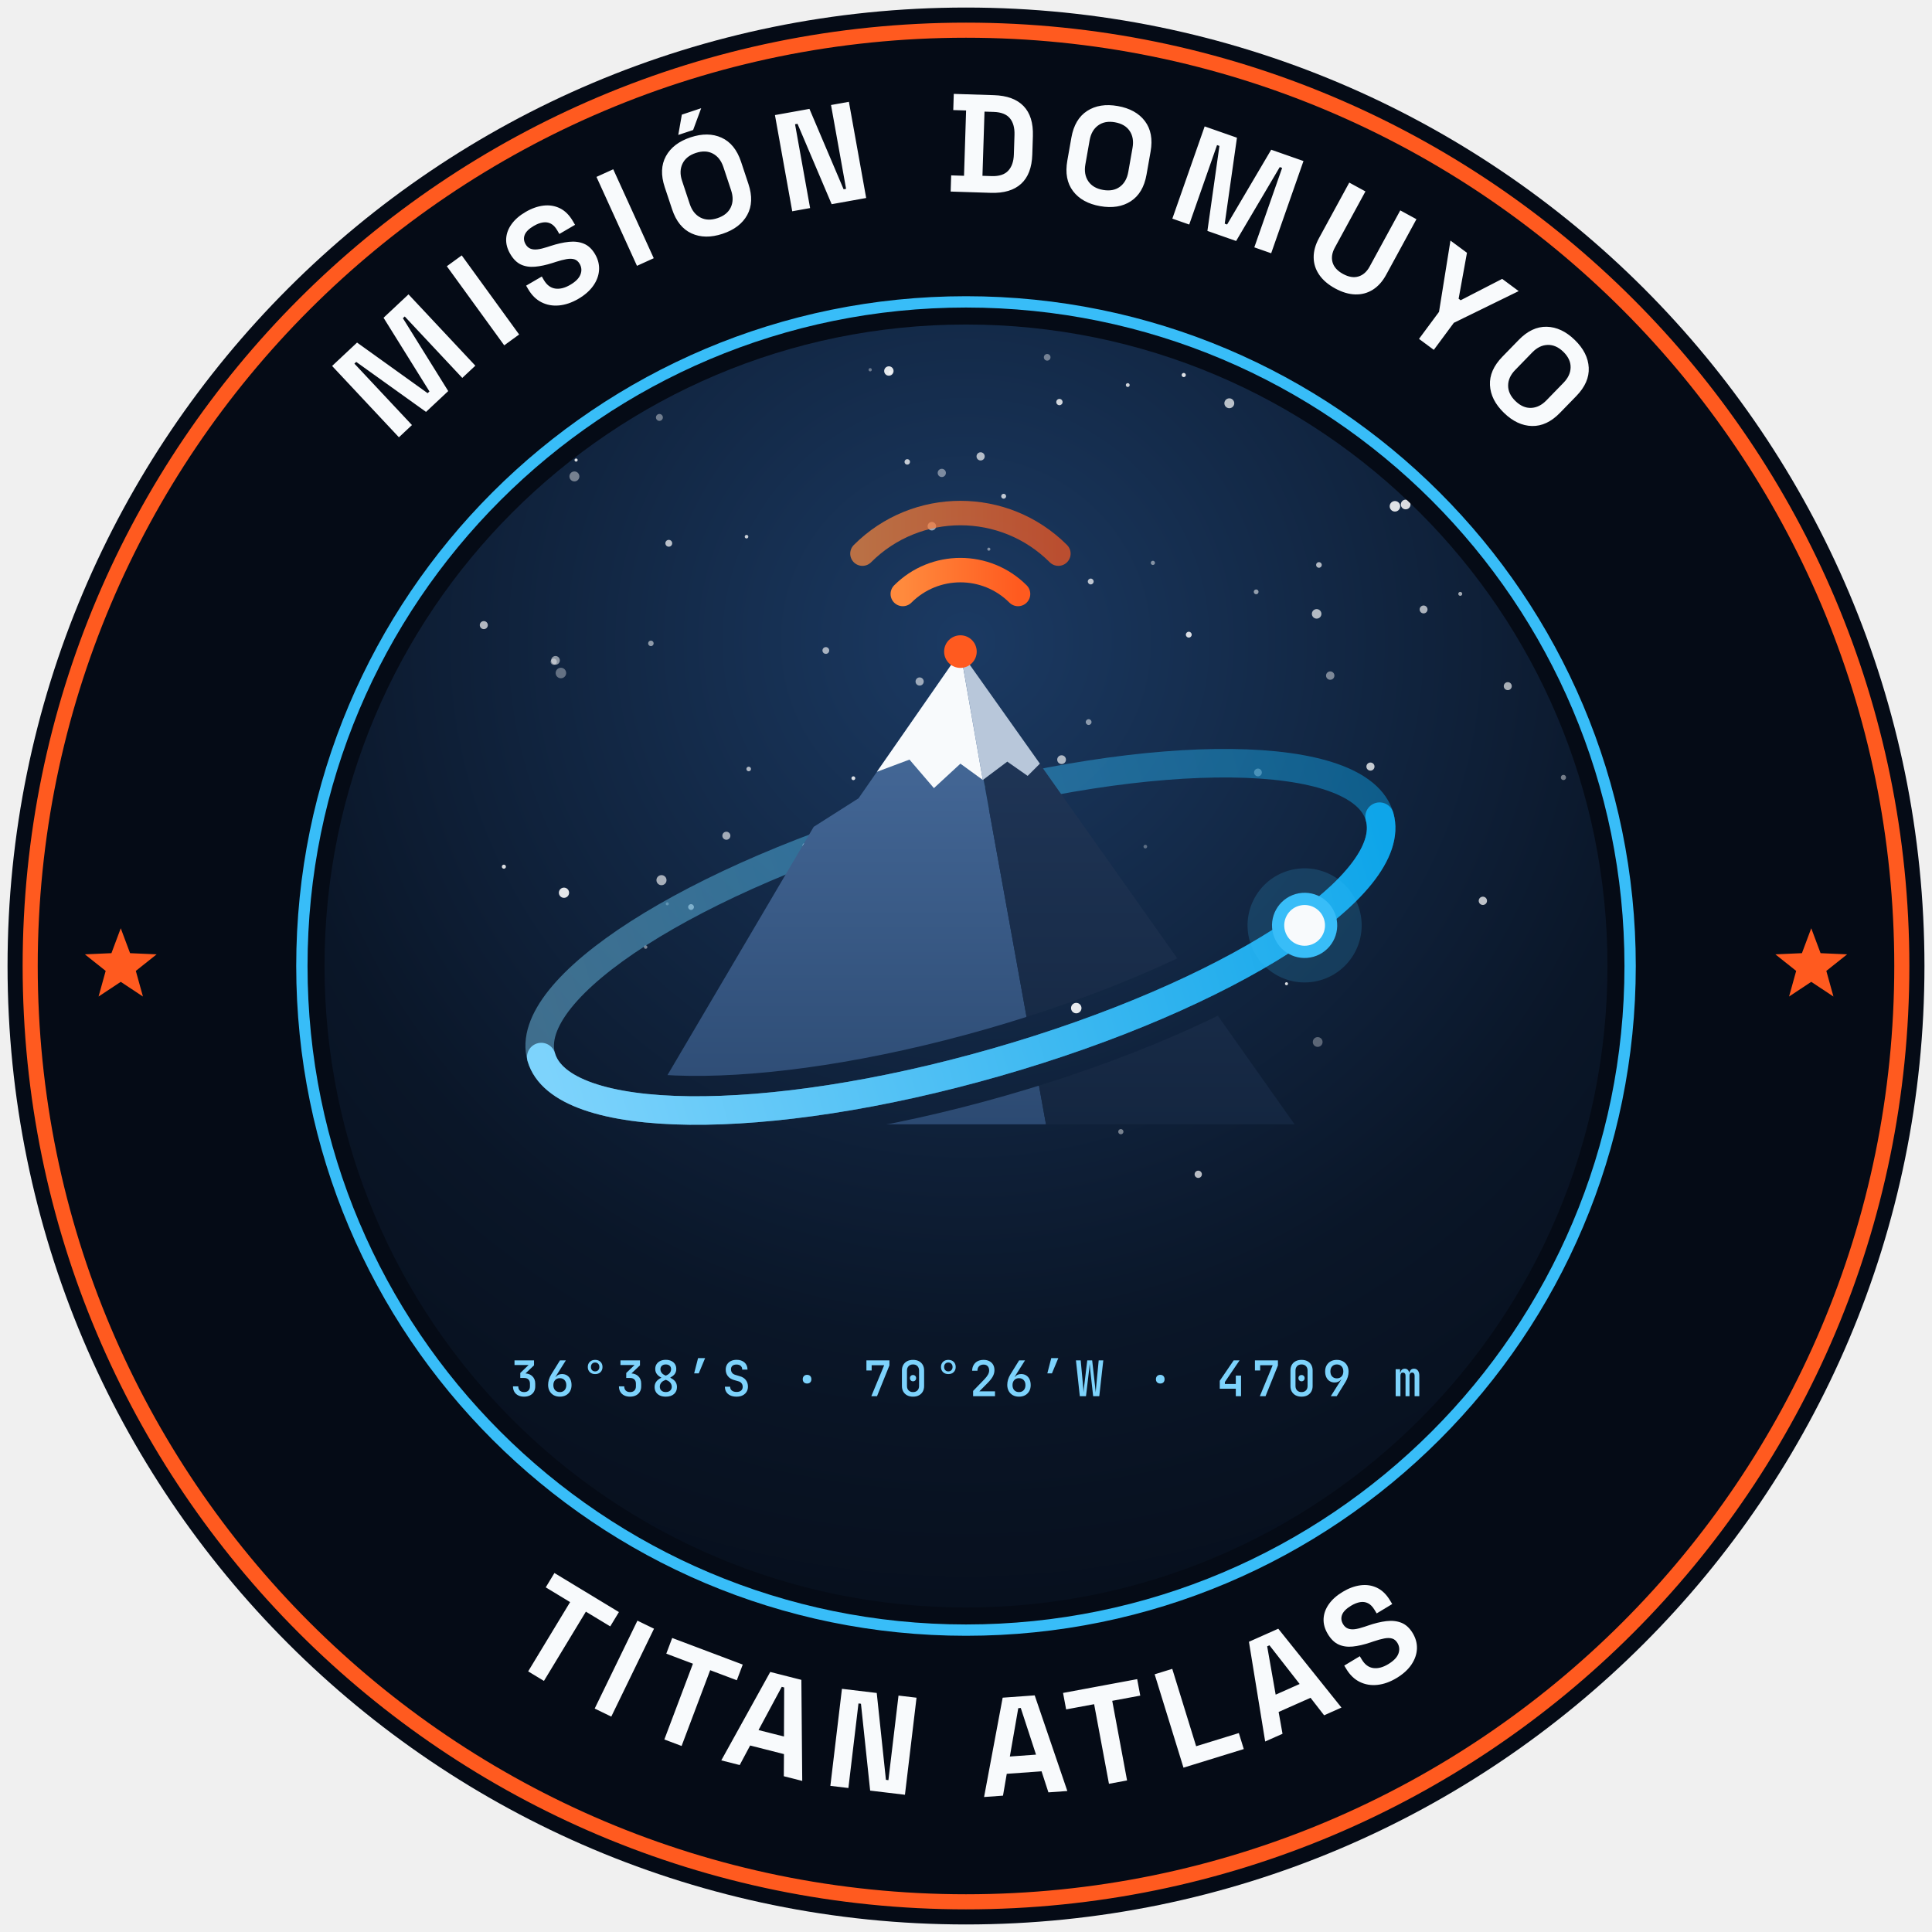
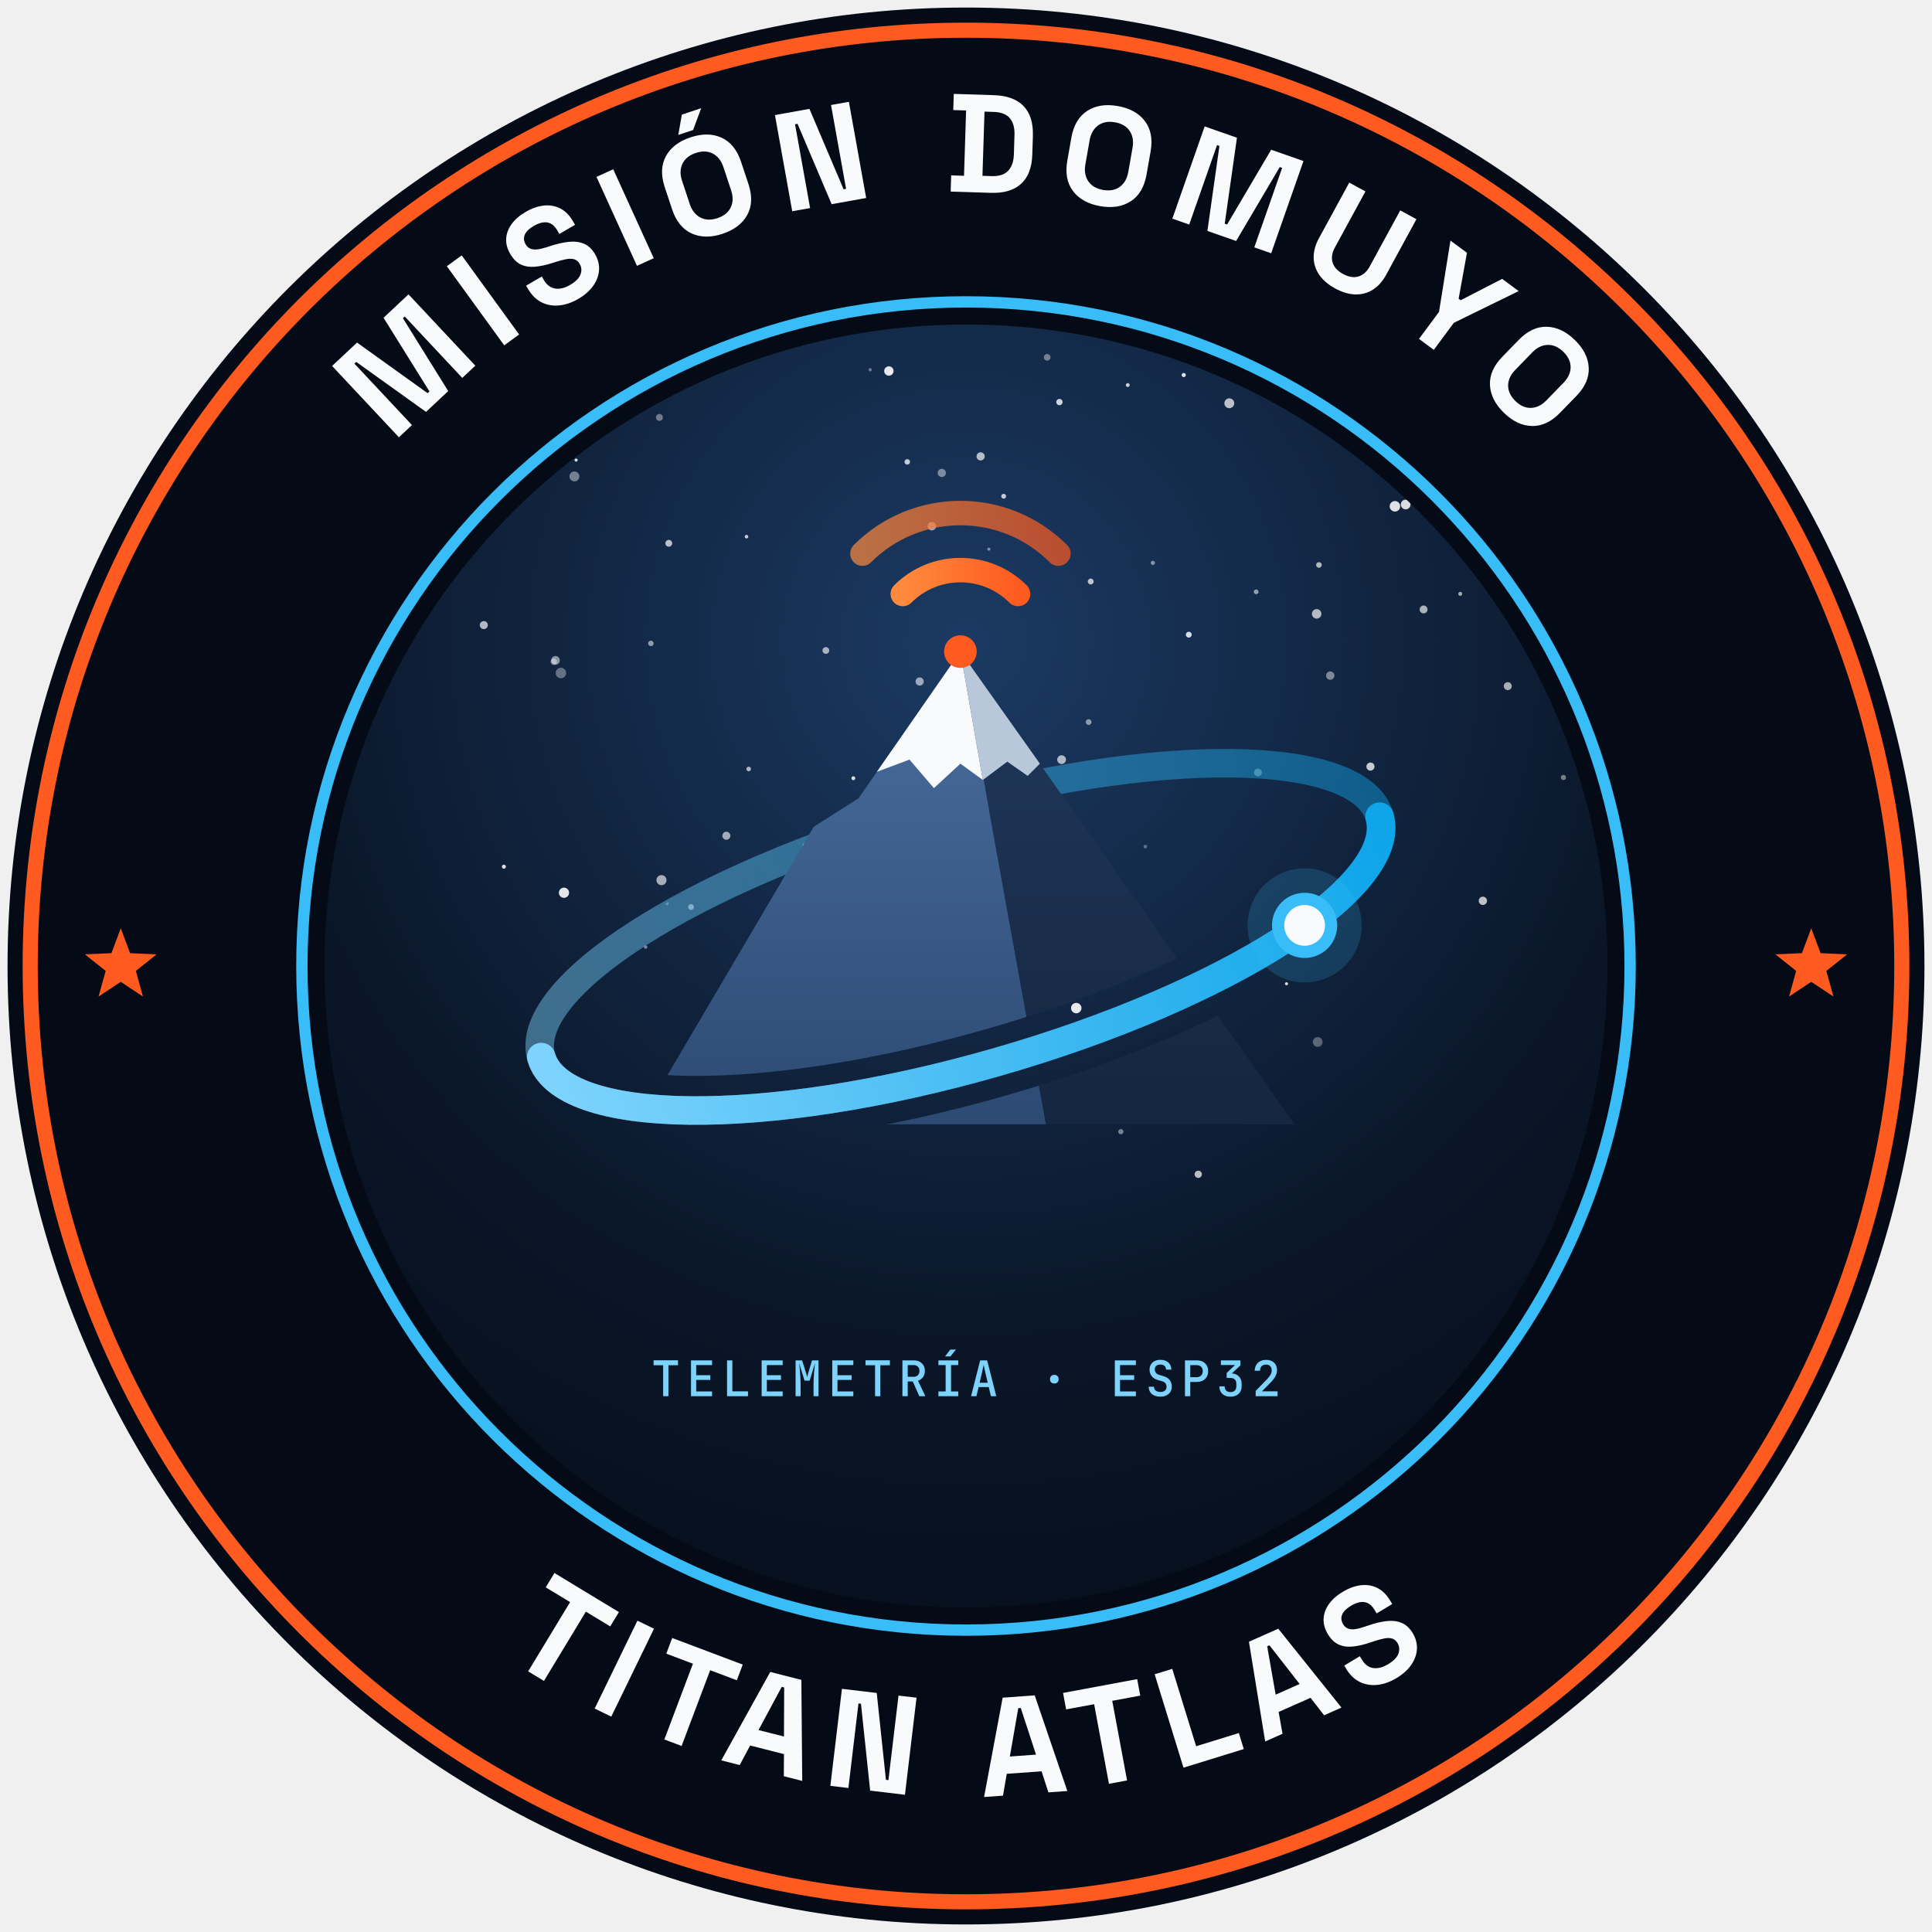
<svg xmlns="http://www.w3.org/2000/svg" viewBox="0 0 1024 1024" width="1024" height="1024" role="img" aria-label="Parche de misión — Misión Domuyo · Titan ATLAS">
  <defs>
    <radialGradient id="sky" cx=".5" cy=".25" r=".9">
      <stop offset="0" stop-color="#1B3A63" />
      <stop offset=".6" stop-color="#0A1628" />
      <stop offset="1" stop-color="#050B16" />
    </radialGradient>
    <clipPath id="in">
      <circle cx="512" cy="512" r="340" />
    </clipPath>
  </defs>
  <circle cx="512" cy="512" r="508" fill="#050B16" />
  <circle cx="512" cy="512" r="496" fill="none" stroke="#FF5A1F" stroke-width="8" />
  <circle cx="512" cy="512" r="352" fill="none" stroke="#38BDF8" stroke-width="6" />
  <circle cx="512" cy="512" r="340" fill="url(#sky)" />
  <g clip-path="url(#in)">
    <circle cx="828.66" cy="412.08" r="1.38" fill="#fff" opacity="0.43" />
    <circle cx="480.87" cy="244.81" r="1.46" fill="#fff" opacity="0.75" />
    <circle cx="519.75" cy="241.89" r="2.17" fill="#fff" opacity="0.68" />
    <circle cx="578.11" cy="308.21" r="1.55" fill="#fff" opacity="0.72" />
    <circle cx="487.43" cy="361.21" r="2.17" fill="#fff" opacity="0.58" />
    <circle cx="773.97" cy="314.76" r="1.05" fill="#fff" opacity="0.61" />
    <circle cx="754.53" cy="323.02" r="2.09" fill="#fff" opacity="0.65" />
    <circle cx="779.64" cy="296.37" r="1.54" fill="#fff" opacity="0.5" />
    <circle cx="611.05" cy="298.33" r="1.11" fill="#fff" opacity="0.48" />
    <circle cx="350.6" cy="466.5" r="2.67" fill="#fff" opacity="0.63" />
    <circle cx="471.85" cy="197.4" r="0.92" fill="#fff" opacity="0.46" />
    <circle cx="293.48" cy="350.74" r="1.64" fill="#fff" opacity="0.42" />
    <circle cx="577" cy="382.71" r="1.53" fill="#fff" opacity="0.51" />
    <circle cx="349.5" cy="221.25" r="1.83" fill="#fff" opacity="0.4" />
    <circle cx="366.27" cy="480.75" r="1.53" fill="#fff" opacity="0.55" />
    <circle cx="392.69" cy="558.27" r="2.03" fill="#fff" opacity="0.44" />
    <circle cx="697.85" cy="325.36" r="2.53" fill="#fff" opacity="0.68" />
    <circle cx="354.47" cy="287.95" r="1.81" fill="#fff" opacity="0.71" />
    <circle cx="705.05" cy="358.08" r="2.22" fill="#fff" opacity="0.45" />
    <circle cx="344.99" cy="341" r="1.46" fill="#fff" opacity="0.53" />
    <circle cx="597.73" cy="204.09" r="1.02" fill="#fff" opacity="0.79" />
    <circle cx="697.87" cy="481.13" r="1.11" fill="#fff" opacity="0.35" />
    <circle cx="666.74" cy="409.42" r="2.06" fill="#fff" opacity="0.39" />
    <circle cx="267.07" cy="459.36" r="1.08" fill="#fff" opacity="0.85" />
    <circle cx="745.04" cy="267.39" r="2.57" fill="#fff" opacity="0.84" />
    <circle cx="524.1" cy="291.07" r="0.82" fill="#fff" opacity="0.45" />
    <circle cx="523.66" cy="416.23" r="2.03" fill="#fff" opacity="0.44" />
    <circle cx="499.17" cy="250.66" r="2.18" fill="#fff" opacity="0.44" />
    <circle cx="630.08" cy="336.39" r="1.55" fill="#fff" opacity="0.84" />
    <circle cx="681.87" cy="521.4" r="0.81" fill="#fff" opacity="0.85" />
    <circle cx="305.34" cy="243.84" r="0.84" fill="#fff" opacity="0.84" />
    <circle cx="635.1" cy="622.4" r="1.93" fill="#fff" opacity="0.71" />
    <circle cx="496.1" cy="520.46" r="1.22" fill="#fff" opacity="0.64" />
    <circle cx="785.95" cy="477.45" r="2.2" fill="#fff" opacity="0.73" />
    <circle cx="452.3" cy="412.48" r="1.02" fill="#fff" opacity="0.85" />
    <circle cx="698.4" cy="552.28" r="2.59" fill="#fff" opacity="0.32" />
    <circle cx="739.35" cy="268.35" r="2.79" fill="#fff" opacity="0.87" />
    <circle cx="531.96" cy="263.02" r="1.3" fill="#fff" opacity="0.74" />
    <circle cx="665.79" cy="313.69" r="1.27" fill="#fff" opacity="0.54" />
    <circle cx="699.06" cy="299.43" r="1.5" fill="#fff" opacity="0.67" />
    <circle cx="493.9" cy="278.9" r="2.25" fill="#fff" opacity="0.55" />
    <circle cx="570.44" cy="534.31" r="2.77" fill="#fff" opacity="0.9" />
    <circle cx="304.45" cy="252.52" r="2.64" fill="#fff" opacity="0.42" />
    <circle cx="437.71" cy="344.77" r="1.79" fill="#fff" opacity="0.63" />
    <circle cx="555.03" cy="189.38" r="1.76" fill="#fff" opacity="0.41" />
    <circle cx="384.99" cy="442.96" r="2.13" fill="#fff" opacity="0.61" />
    <circle cx="294.42" cy="350.01" r="2.31" fill="#fff" opacity="0.52" />
    <circle cx="512.29" cy="374.74" r="1.4" fill="#fff" opacity="0.63" />
    <circle cx="594.07" cy="599.82" r="1.38" fill="#fff" opacity="0.44" />
    <circle cx="395.67" cy="284.45" r="0.95" fill="#fff" opacity="0.76" />
    <circle cx="651.56" cy="213.74" r="2.62" fill="#fff" opacity="0.71" />
    <circle cx="562.66" cy="402.63" r="2.32" fill="#fff" opacity="0.66" />
    <circle cx="461.21" cy="195.98" r="0.87" fill="#fff" opacity="0.38" />
    <circle cx="607.05" cy="448.72" r="0.97" fill="#fff" opacity="0.31" />
    <circle cx="258.47" cy="274.27" r="1.18" fill="#fff" opacity="0.38" />
    <circle cx="592.18" cy="593.28" r="1.29" fill="#fff" opacity="0.57" />
    <circle cx="726.37" cy="406.3" r="2.15" fill="#fff" opacity="0.76" />
    <circle cx="342.2" cy="501.97" r="0.92" fill="#fff" opacity="0.44" />
    <circle cx="627.41" cy="198.77" r="1.1" fill="#fff" opacity="0.86" />
    <circle cx="396.83" cy="407.58" r="1.22" fill="#fff" opacity="0.66" />
    <circle cx="556.15" cy="468.67" r="1.35" fill="#fff" opacity="0.69" />
    <circle cx="297.29" cy="356.71" r="2.79" fill="#fff" opacity="0.35" />
    <circle cx="353.66" cy="479.04" r="0.81" fill="#fff" opacity="0.3" />
    <circle cx="426.65" cy="448.12" r="1.27" fill="#fff" opacity="0.85" />
    <circle cx="561.52" cy="213.1" r="1.67" fill="#fff" opacity="0.81" />
    <circle cx="799.15" cy="363.67" r="2.12" fill="#fff" opacity="0.64" />
    <circle cx="390.37" cy="532.29" r="1.79" fill="#fff" opacity="0.6" />
    <circle cx="256.43" cy="331.32" r="2.13" fill="#fff" opacity="0.68" />
    <circle cx="471.12" cy="196.64" r="2.49" fill="#fff" opacity="0.89" />
    <circle cx="298.92" cy="473.17" r="2.71" fill="#fff" opacity="0.89" />
    <g transform="translate(252 192) scale(1.08) translate(-18 -8)">
      <defs>
        <linearGradient id="pL" x1="0" y1="0" x2="0" y2="1">
          <stop offset="0" stop-color="#4A6FA0" />
          <stop offset="1" stop-color="#2C4A72" />
        </linearGradient>
        <linearGradient id="pR" x1="0" y1="0" x2="0" y2="1">
          <stop offset="0" stop-color="#22395C" />
          <stop offset="1" stop-color="#142640" />
        </linearGradient>
        <linearGradient id="pO" x1="0" y1="0" x2="1" y2="0">
          <stop offset="0" stop-color="#7DD3FC" />
          <stop offset="1" stop-color="#0EA5E9" />
        </linearGradient>
        <linearGradient id="pS" x1="0" y1="0" x2="1" y2="0">
          <stop offset="0" stop-color="#FF8A3D" />
          <stop offset="1" stop-color="#FF5A1F" />
        </linearGradient>
        <mask id="pK" maskUnits="userSpaceOnUse" x="0" y="0" width="512" height="512">
          <rect width="512" height="512" fill="#fff" />
          <g transform="rotate(-16 256 290)">
            <path d="M42 290 A214 64 0 0 0 470 290" fill="none" stroke="#000" stroke-width="34" />
          </g>
        </mask>
      </defs>
      <g transform="rotate(-16 256 290)">
        <ellipse cx="256" cy="290" rx="214" ry="64" fill="none" stroke="url(#pO)" stroke-width="14" opacity=".45" />
      </g>
      <g mask="url(#pK)">
        <path d="M256 150 L206 222 L184 236 L98 382 L298 382 Z" fill="url(#pL)" />
        <path d="M256 150 L298 382 L420 382 Z" fill="url(#pR)" />
        <path d="M256 150 L215 209 L231 203 L243 217 L256 205 L267 213 Z" fill="#F8FAFC" />
        <path d="M256 150 L267 213 L279 204 L289 211 L295 205 Z" fill="#B8C7DA" />
      </g>
      <g transform="rotate(-16 256 290)">
        <path d="M42 290 A214 64 0 0 0 470 290" fill="none" stroke="url(#pO)" stroke-width="14" stroke-linecap="round" />
        <circle cx="419.93" cy="331.14" r="28" fill="#38BDF8" opacity=".18" />
        <circle cx="419.93" cy="331.14" r="13" fill="#F8FAFC" stroke="#38BDF8" stroke-width="6" />
      </g>
      <g fill="none" stroke="url(#pS)" stroke-width="12" stroke-linecap="round">
        <path d="M227.72 121.72 A40 40 0 0 1 284.28 121.72" />
        <path d="M207.92 101.92 A68 68 0 0 1 304.08 101.92" opacity=".7" />
      </g>
      <circle cx="256" cy="150" r="8" fill="#FF5A1F" />
    </g>
-     <path d="M277.77 740.26L277.77 740.26Q275.97 740.26 274.65 739.58Q273.32 738.91 272.6 737.67Q271.89 736.44 271.89 734.8L271.89 734.8L274.7 734.8Q274.7 736.23 275.52 737.04Q276.34 737.84 277.79 737.84L277.79 737.84Q279.27 737.84 280.08 737.01Q280.89 736.18 280.89 734.8L280.89 734.8L280.89 733.4Q280.89 731.94 280.08 731.15Q279.27 730.35 277.79 730.35L277.79 730.35L275.76 730.35L275.76 727.7L280.18 723.49L272.7 723.49L272.7 721.02L283.04 721.02L283.04 723.67L278.52 727.94Q280.73 728.09 282.11 729.39L282.11 729.39Q283.69 730.87 283.69 733.37L283.69 733.37L283.69 734.8Q283.69 736.44 282.97 737.67Q282.24 738.91 280.9 739.58Q279.56 740.26 277.77 740.26M296.75 740.26L296.75 740.26Q294.87 740.26 293.47 739.48Q292.07 738.7 291.29 737.28Q290.51 735.87 290.51 734.02L290.51 734.02Q290.51 732.62 290.93 731.2Q291.36 729.78 292.17 728.48L292.17 728.48L296.8 721.02L299.92 721.02L294.41 729.76L294.54 729.83Q295.06 729.08 295.93 728.68Q296.8 728.27 297.86 728.27L297.86 728.27Q299.4 728.27 300.54 729Q301.69 729.73 302.31 731.04Q302.93 732.36 302.93 734.15L302.93 734.15Q302.93 735.97 302.15 737.35Q301.37 738.73 300 739.49Q298.62 740.26 296.75 740.26M296.72 737.84L296.72 737.84Q298.28 737.84 299.22 736.83Q300.15 735.81 300.15 734.15L300.15 734.15Q300.15 732.49 299.22 731.47Q298.28 730.46 296.72 730.46L296.72 730.46Q295.16 730.46 294.22 731.47Q293.29 732.49 293.29 734.15L293.29 734.15Q293.29 735.81 294.22 736.83Q295.16 737.84 296.72 737.84M315.44 728.3L315.44 728.3Q313.7 728.3 312.62 727.26Q311.54 726.22 311.54 724.53L311.54 724.53Q311.54 722.84 312.62 721.8Q313.7 720.76 315.44 720.76L315.44 720.76Q317.21 720.76 318.27 721.8Q319.34 722.84 319.34 724.53L319.34 724.53Q319.34 726.22 318.27 727.26Q317.21 728.3 315.44 728.3M315.41 726.87L315.41 726.87Q316.43 726.87 317.05 726.22Q317.68 725.57 317.68 724.53L317.68 724.53Q317.68 723.46 317.05 722.81Q316.43 722.16 315.41 722.16L315.41 722.16Q314.43 722.16 313.81 722.81Q313.2 723.46 313.2 724.53L313.2 724.53Q313.2 725.57 313.81 726.22Q314.43 726.87 315.41 726.87M333.93 740.26L333.93 740.26Q332.13 740.26 330.81 739.58Q329.48 738.91 328.76 737.67Q328.05 736.44 328.05 734.8L328.05 734.8L330.86 734.8Q330.86 736.23 331.68 737.04Q332.5 737.84 333.95 737.84L333.95 737.84Q335.43 737.84 336.24 737.01Q337.05 736.18 337.05 734.8L337.05 734.8L337.05 733.4Q337.05 731.94 336.24 731.15Q335.43 730.35 333.95 730.35L333.95 730.35L331.92 730.35L331.92 727.7L336.34 723.49L328.86 723.49L328.86 721.02L339.2 721.02L339.2 723.67L334.68 727.94Q336.89 728.09 338.27 729.39L338.27 729.39Q339.85 730.87 339.85 733.37L339.85 733.37L339.85 734.8Q339.85 736.44 339.13 737.67Q338.4 738.91 337.06 739.58Q335.72 740.26 333.93 740.26M352.88 740.26L352.88 740.26Q351.06 740.26 349.73 739.64Q348.41 739.01 347.68 737.86Q346.95 736.7 346.95 735.16L346.95 735.16Q346.95 733.45 347.89 732.23L347.89 732.23Q348.77 731.08 350.57 730.2L350.57 730.2Q349.03 729.39 348.23 728.38L348.23 728.38Q347.29 727.21 347.29 725.57L347.29 725.57Q347.29 724.14 347.98 723.05Q348.67 721.96 349.92 721.35Q351.16 720.73 352.88 720.73Q354.6 720.73 355.84 721.35Q357.09 721.96 357.77 723.05Q358.44 724.14 358.44 725.57L358.44 725.57Q358.44 727.23 357.53 728.38L357.53 728.38Q356.73 729.34 355.22 730.2L355.22 730.2Q357.04 731.11 357.9 732.23L357.9 732.23Q358.81 733.47 358.81 735.16L358.81 735.16Q358.81 737.5 357.21 738.88Q355.61 740.26 352.88 740.26M352.88 737.82L352.88 737.82Q354.34 737.82 355.19 737.05Q356.05 736.28 356.05 735.03L356.05 735.03Q356.05 734.02 355.48 733.15Q354.91 732.28 353.89 731.78L353.89 731.78L352.88 731.32L351.81 731.81Q350.83 732.28 350.27 733.14Q349.71 733.99 349.71 734.98L349.71 734.98Q349.71 736.26 350.57 737.04Q351.42 737.82 352.88 737.82M352.18 728.79L352.88 729.11L353.5 728.82Q354.54 728.33 355.12 727.51Q355.69 726.69 355.69 725.7L355.69 725.7Q355.69 724.53 354.93 723.85Q354.18 723.18 352.88 723.18Q351.58 723.18 350.81 723.87Q350.05 724.56 350.05 725.73L350.05 725.73Q350.05 726.69 350.62 727.51Q351.19 728.33 352.18 728.79L352.18 728.79M370.35 727.91L367.91 727.91L369.99 719.82L373.73 719.82L370.35 727.91M390.4 740.26L390.4 740.26Q388.47 740.26 387.1 739.62Q385.72 738.99 384.96 737.8Q384.21 736.62 384.21 734.98L384.21 734.98L386.99 734.98Q386.99 736.28 387.9 737.02Q388.81 737.76 390.42 737.76L390.42 737.76Q391.93 737.76 392.79 737.04Q393.65 736.31 393.65 735.03L393.65 735.03Q393.65 733.97 393.06 733.19Q392.48 732.41 391.39 732.12L391.39 732.12L388.99 731.42Q386.91 730.82 385.78 729.38Q384.65 727.94 384.65 725.93L384.65 725.93Q384.65 724.37 385.35 723.2Q386.06 722.03 387.36 721.38Q388.66 720.73 390.42 720.73L390.42 720.73Q393.02 720.73 394.6 722.14Q396.17 723.54 396.2 725.91L396.2 725.91L393.39 725.91Q393.39 724.66 392.59 723.95Q391.8 723.23 390.37 723.23L390.37 723.23Q388.99 723.23 388.21 723.89Q387.43 724.56 387.43 725.75L387.43 725.75Q387.43 726.82 388.02 727.6Q388.6 728.38 389.7 728.69L389.7 728.69L392.11 729.42Q394.19 729.99 395.31 731.45Q396.43 732.9 396.43 734.93L396.43 734.93Q396.43 736.52 395.68 737.73Q394.92 738.93 393.57 739.6Q392.22 740.26 390.4 740.26M427.76 733.29L427.76 733.29Q426.72 733.29 426.1 732.68Q425.47 732.07 425.47 731.03L425.47 731.03Q425.47 729.96 426.1 729.33Q426.72 728.69 427.76 728.69L427.76 728.69Q428.83 728.69 429.44 729.33Q430.05 729.96 430.05 731.03L430.05 731.03Q430.05 732.07 429.44 732.68Q428.83 733.29 427.76 733.29M464.84 740L461.82 740L468.63 723.59L462 723.59L462 726.38L459.22 726.38L459.22 721.02L471.41 721.02L471.41 723.72L464.84 740M483.92 740.26L483.92 740.26Q482.13 740.26 480.81 739.56Q479.5 738.86 478.77 737.6Q478.04 736.33 478.04 734.64L478.04 734.64L478.04 726.38Q478.04 724.66 478.76 723.41Q479.47 722.16 480.8 721.46Q482.13 720.76 483.92 720.76L483.92 720.76Q485.74 720.76 487.05 721.46Q488.37 722.16 489.08 723.41Q489.8 724.66 489.8 726.38L489.8 726.38L489.8 734.64Q489.8 736.33 489.07 737.6Q488.34 738.86 487.03 739.56Q485.71 740.26 483.92 740.26M483.92 737.84L483.92 737.84Q485.38 737.84 486.25 736.96Q487.12 736.07 487.12 734.64L487.12 734.64L487.12 726.38Q487.12 724.95 486.25 724.06Q485.38 723.18 483.92 723.18L483.92 723.18Q482.46 723.18 481.59 724.06Q480.72 724.95 480.72 726.38L480.72 726.38L480.72 734.64Q480.72 736.07 481.59 736.96Q482.46 737.84 483.92 737.84M483.92 732.12L483.92 732.12Q483.19 732.12 482.74 731.65Q482.28 731.19 482.28 730.43L482.28 730.43Q482.28 729.7 482.74 729.25Q483.19 728.79 483.92 728.79L483.92 728.79Q484.65 728.79 485.1 729.25Q485.56 729.7 485.56 730.43L485.56 730.43Q485.56 731.19 485.1 731.65Q484.65 732.12 483.92 732.12M502.64 728.3L502.64 728.3Q500.9 728.3 499.82 727.26Q498.74 726.22 498.74 724.53L498.74 724.53Q498.74 722.84 499.82 721.8Q500.9 720.76 502.64 720.76L502.64 720.76Q504.41 720.76 505.47 721.8Q506.54 722.84 506.54 724.53L506.54 724.53Q506.54 726.22 505.47 727.26Q504.41 728.3 502.64 728.3M502.61 726.87L502.61 726.87Q503.63 726.87 504.25 726.22Q504.88 725.57 504.88 724.53L504.88 724.53Q504.88 723.46 504.25 722.81Q503.63 722.16 502.61 722.16L502.61 722.16Q501.63 722.16 501.01 722.81Q500.4 723.46 500.4 724.53L500.4 724.53Q500.4 725.57 501.01 726.22Q501.63 726.87 502.61 726.87M527.37 740L515.77 740L515.77 737.22L521.65 731.16Q523 729.76 523.63 728.63Q524.27 727.49 524.27 726.38L524.27 726.38Q524.27 724.92 523.48 724.09Q522.69 723.26 521.31 723.26L521.31 723.26Q519.8 723.26 518.93 724.13Q518.06 725 518.06 726.51L518.06 726.51L515.25 726.51Q515.3 724.74 516.06 723.45Q516.81 722.16 518.16 721.46Q519.51 720.76 521.33 720.76L521.33 720.76Q523.08 720.76 524.38 721.44Q525.68 722.11 526.38 723.33Q527.08 724.56 527.08 726.22L527.08 726.22Q527.08 727.91 526.21 729.52Q525.34 731.13 523.36 733.11L523.36 733.11L519.07 737.45L527.37 737.45L527.37 740M540.11 740.26L540.11 740.26Q538.23 740.26 536.83 739.48Q535.43 738.7 534.65 737.28Q533.87 735.87 533.87 734.02L533.87 734.02Q533.87 732.62 534.29 731.2Q534.72 729.78 535.53 728.48L535.53 728.48L540.16 721.02L543.28 721.02L537.77 729.76L537.9 729.83Q538.42 729.08 539.29 728.68Q540.16 728.27 541.22 728.27L541.22 728.27Q542.76 728.27 543.9 729Q545.05 729.73 545.67 731.04Q546.29 732.36 546.29 734.15L546.29 734.15Q546.29 735.97 545.51 737.35Q544.73 738.73 543.36 739.49Q541.98 740.26 540.11 740.26M540.08 737.84L540.08 737.84Q541.64 737.84 542.58 736.83Q543.51 735.81 543.51 734.15L543.51 734.15Q543.51 732.49 542.58 731.47Q541.64 730.46 540.08 730.46L540.08 730.46Q538.52 730.46 537.58 731.47Q536.65 732.49 536.65 734.15L536.65 734.15Q536.65 735.81 537.58 736.83Q538.52 737.84 540.08 737.84M557.55 727.91L555.11 727.91L557.19 719.82L560.93 719.82L557.55 727.91M575.6 740L572.32 740L570.27 721.02L572.79 721.02L574.06 734.64Q574.11 735.16 574.15 735.79Q574.19 736.41 574.23 737.01Q574.27 737.61 574.27 738.05L574.27 738.05Q574.32 737.61 574.37 737.01Q574.43 736.41 574.49 735.79Q574.56 735.16 574.63 734.64L574.63 734.64L576.27 721.02L578.87 721.02L580.41 734.64Q580.46 735.16 580.52 735.79Q580.59 736.41 580.67 737.01Q580.74 737.61 580.77 738.05L580.77 738.05Q580.8 737.61 580.83 737.01Q580.87 736.41 580.93 735.79Q580.98 735.16 581.03 734.64L581.03 734.64L582.33 721.02L584.77 721.02L582.64 740L579.39 740L577.86 726.19Q577.81 725.65 577.75 725.04Q577.7 724.43 577.65 723.84Q577.6 723.26 577.55 722.87L577.55 722.87Q577.52 723.26 577.47 723.84Q577.42 724.43 577.36 725.04Q577.31 725.65 577.23 726.19L577.23 726.19L575.6 740M614.96 733.29L614.96 733.29Q613.92 733.29 613.3 732.68Q612.67 732.07 612.67 731.03L612.67 731.03Q612.67 729.96 613.3 729.33Q613.92 728.69 614.96 728.69L614.96 728.69Q616.03 728.69 616.64 729.33Q617.25 729.96 617.25 731.03L617.25 731.03Q617.25 732.07 616.64 732.68Q616.03 733.29 614.96 733.29M657.78 740L655 740L655 736.05L646.5 736.05L646.5 731.84L653.88 721.02L657 721.02L649.2 732.51L649.2 733.53L655 733.53L655 729.08L657.78 729.08L657.78 740M670.76 740L667.74 740L674.55 723.59L667.92 723.59L667.92 726.38L665.14 726.38L665.14 721.02L677.33 721.02L677.33 723.72L670.76 740M689.84 740.26L689.84 740.26Q688.05 740.26 686.73 739.56Q685.42 738.86 684.69 737.6Q683.96 736.33 683.96 734.64L683.96 734.64L683.96 726.38Q683.96 724.66 684.68 723.41Q685.39 722.16 686.72 721.46Q688.05 720.76 689.84 720.76L689.84 720.76Q691.66 720.76 692.97 721.46Q694.29 722.16 695 723.41Q695.72 724.66 695.72 726.38L695.72 726.38L695.72 734.64Q695.72 736.33 694.99 737.6Q694.26 738.86 692.95 739.56Q691.63 740.26 689.84 740.26M689.84 737.84L689.84 737.84Q691.3 737.84 692.17 736.96Q693.04 736.07 693.04 734.64L693.04 734.64L693.04 726.38Q693.04 724.95 692.17 724.06Q691.3 723.18 689.84 723.18L689.84 723.18Q688.38 723.18 687.51 724.06Q686.64 724.95 686.64 726.38L686.64 726.38L686.64 734.64Q686.64 736.07 687.51 736.96Q688.38 737.84 689.84 737.84M689.84 732.12L689.84 732.12Q689.11 732.12 688.66 731.65Q688.2 731.19 688.2 730.43L688.2 730.43Q688.2 729.7 688.66 729.25Q689.11 728.79 689.84 728.79L689.84 728.79Q690.57 728.79 691.02 729.25Q691.48 729.7 691.48 730.43L691.48 730.43Q691.48 731.19 691.02 731.65Q690.57 732.12 689.84 732.12M708.48 740L705.36 740L710.87 731.26L710.74 731.19Q710.22 731.94 709.35 732.34Q708.48 732.75 707.42 732.75L707.42 732.75Q705.88 732.75 704.74 732.02Q703.59 731.29 702.97 729.96Q702.35 728.64 702.35 726.87L702.35 726.87Q702.35 725.02 703.13 723.66Q703.91 722.29 705.3 721.53Q706.69 720.76 708.53 720.76L708.53 720.76Q710.41 720.76 711.81 721.54Q713.21 722.32 713.99 723.72Q714.77 725.13 714.77 727L714.77 727Q714.77 728.38 714.35 729.81Q713.92 731.24 713.11 732.54L713.11 732.54L708.48 740M708.56 730.56L708.56 730.56Q710.12 730.56 711.06 729.55Q711.99 728.53 711.99 726.87L711.99 726.87Q711.99 725.21 711.06 724.19Q710.12 723.18 708.56 723.18L708.56 723.18Q707 723.18 706.06 724.19Q705.13 725.21 705.13 726.87L705.13 726.87Q705.13 728.53 706.06 729.55Q707 730.56 708.56 730.56M742.26 740L739.73 740L739.73 725.7L742.07 725.7L742.07 727.52L742.23 727.52Q742.36 726.69 742.85 726.14L742.85 726.14Q743.5 725.44 744.6 725.44L744.6 725.44Q745.77 725.44 746.42 726.35L746.42 726.35Q746.75 726.84 746.91 727.52L746.91 727.52L747.01 727.52Q747.14 726.69 747.66 726.14L747.66 726.14Q748.31 725.44 749.43 725.44L749.43 725.44Q750.76 725.44 751.51 726.44Q752.27 727.44 752.27 729.11L752.27 729.11L752.27 740L749.77 740L749.77 729.18Q749.77 728.38 749.42 727.94Q749.07 727.49 748.42 727.49Q747.77 727.49 747.42 727.92Q747.07 728.35 747.07 729.16L747.07 729.16L747.07 740L744.96 740L744.96 729.18Q744.96 728.35 744.6 727.92Q744.23 727.49 743.56 727.49L743.56 727.49Q742.91 727.49 742.58 727.92Q742.26 728.35 742.26 729.16L742.26 729.16L742.26 740" fill="#7DD3FC" />
+     <path d="M354.28 740L351.48 740L351.48 723.59L346.41 723.59L346.41 720.99L359.35 720.99L359.35 723.59L354.28 723.59L354.28 740M377.4 740L366.24 740L366.24 721.02L377.4 721.02L377.4 723.52L369 723.52L369 728.9L376.49 728.9L376.49 731.37L369 731.37L369 737.5L377.4 737.5L377.4 740M396.46 740L385.35 740L385.35 721.02L388.16 721.02L388.16 737.43L396.46 737.43L396.46 740M414.84 740L403.68 740L403.68 721.02L414.84 721.02L414.84 723.52L406.44 723.52L406.44 728.9L413.93 728.9L413.93 731.37L406.44 731.37L406.44 737.5L414.84 737.5L414.84 740M424.33 740L421.68 740L421.68 721.02L425.13 721.02L427.03 727.1Q427.32 727.96 427.53 728.76Q427.73 729.55 427.81 729.94L427.81 729.94Q427.92 729.55 428.11 728.76Q428.31 727.96 428.57 727.1L428.57 727.1L430.39 721.02L433.84 721.02L433.84 740L431.19 740L431.19 733.6Q431.19 732.38 431.26 730.89Q431.32 729.39 431.45 727.87Q431.58 726.35 431.71 724.96Q431.84 723.57 431.95 722.53L431.95 722.53L429.14 731.76L426.43 731.76L423.57 722.53Q423.7 723.54 423.83 724.88Q423.96 726.22 424.07 727.73Q424.17 729.24 424.25 730.76Q424.33 732.28 424.33 733.6L424.33 733.6L424.33 740M452.28 740L441.12 740L441.12 721.02L452.28 721.02L452.28 723.52L443.88 723.52L443.88 728.9L451.37 728.9L451.37 731.37L443.88 731.37L443.88 737.5L452.28 737.5L452.28 740M466.6 740L463.8 740L463.8 723.59L458.73 723.59L458.73 720.99L471.67 720.99L471.67 723.59L466.6 723.59L466.6 740M481.11 740L478.3 740L478.3 721.02L484.26 721.02Q486.05 721.02 487.38 721.71Q488.7 722.4 489.45 723.65Q490.19 724.89 490.19 726.58L490.19 726.58Q490.19 728.48 489.21 729.87Q488.24 731.26 486.57 731.84L486.57 731.84L490.45 740L487.25 740L483.79 732.2L481.11 732.2L481.11 740M481.11 723.52L481.11 729.73L484.26 729.73Q485.66 729.73 486.49 728.89Q487.33 728.04 487.33 726.64L487.33 726.64Q487.33 725.18 486.49 724.35Q485.66 723.52 484.26 723.52L484.26 723.52L481.11 723.52M507.89 740L497.39 740L497.39 737.5L501.21 737.5L501.21 723.52L497.39 723.52L497.39 721.02L507.89 721.02L507.89 723.52L504.07 723.52L504.07 737.5L507.89 737.5L507.89 740M503.73 718.94L500.9 718.94L503.65 715.3L506.67 715.3L503.73 718.94M517.54 740L514.68 740L519.51 721.02L523.21 721.02L528.04 740L525.21 740L524.06 735.19L518.68 735.19L517.54 740M520.5 727.36L519.2 732.88L523.52 732.88L522.22 727.39Q521.88 725.93 521.66 724.86Q521.44 723.78 521.36 723.39L521.36 723.39Q521.28 723.78 521.07 724.86Q520.87 725.93 520.5 727.36L520.5 727.36M558.8 733.29L558.8 733.29Q557.76 733.29 557.14 732.68Q556.51 732.07 556.51 731.03L556.51 731.03Q556.51 729.96 557.14 729.33Q557.76 728.69 558.8 728.69L558.8 728.69Q559.87 728.69 560.48 729.33Q561.09 729.96 561.09 731.03L561.09 731.03Q561.09 732.07 560.48 732.68Q559.87 733.29 558.8 733.29M602.04 740L590.88 740L590.88 721.02L602.04 721.02L602.04 723.52L593.64 723.52L593.64 728.9L601.13 728.9L601.13 731.37L593.64 731.37L593.64 737.5L602.04 737.5L602.04 740M615.04 740.26L615.04 740.26Q613.11 740.26 611.74 739.62Q610.36 738.99 609.6 737.8Q608.85 736.62 608.85 734.98L608.85 734.98L611.63 734.98Q611.63 736.28 612.54 737.02Q613.45 737.76 615.06 737.76L615.06 737.76Q616.57 737.76 617.43 737.04Q618.29 736.31 618.29 735.03L618.29 735.03Q618.29 733.97 617.7 733.19Q617.12 732.41 616.03 732.12L616.03 732.12L613.63 731.42Q611.55 730.82 610.42 729.38Q609.29 727.94 609.29 725.93L609.29 725.93Q609.29 724.37 609.99 723.2Q610.7 722.03 612 721.38Q613.3 720.73 615.06 720.73L615.06 720.73Q617.66 720.73 619.24 722.14Q620.81 723.54 620.84 725.91L620.84 725.91L618.03 725.91Q618.03 724.66 617.24 723.95Q616.44 723.23 615.01 723.23L615.01 723.23Q613.63 723.23 612.85 723.89Q612.07 724.56 612.07 725.75L612.07 725.75Q612.07 726.82 612.66 727.6Q613.24 728.38 614.34 728.69L614.34 728.69L616.75 729.42Q618.83 729.99 619.95 731.45Q621.07 732.9 621.07 734.93L621.07 734.93Q621.07 736.52 620.32 737.73Q619.56 738.93 618.21 739.6Q616.86 740.26 615.04 740.26M630.87 740L628.06 740L628.06 721.02L634.28 721.02Q636.12 721.02 637.49 721.72Q638.85 722.42 639.59 723.71Q640.34 725 640.34 726.74L640.34 726.74Q640.34 728.46 639.58 729.76Q638.83 731.06 637.48 731.76Q636.12 732.46 634.28 732.46L634.28 732.46L630.87 732.46L630.87 740M630.87 723.54L630.87 729.94L634.28 729.94Q635.73 729.94 636.6 729.07Q637.48 728.2 637.48 726.74L637.48 726.74Q637.48 725.26 636.6 724.4Q635.73 723.54 634.28 723.54L634.28 723.54L630.87 723.54M652.17 740.26L652.17 740.26Q650.37 740.26 649.05 739.58Q647.72 738.91 647 737.67Q646.29 736.44 646.29 734.8L646.29 734.8L649.1 734.8Q649.1 736.23 649.92 737.04Q650.74 737.84 652.19 737.84L652.19 737.84Q653.67 737.84 654.48 737.01Q655.29 736.18 655.29 734.8L655.29 734.8L655.29 733.4Q655.29 731.94 654.48 731.15Q653.67 730.35 652.19 730.35L652.19 730.35L650.16 730.35L650.16 727.7L654.58 723.49L647.1 723.49L647.1 721.02L657.44 721.02L657.44 723.67L652.92 727.94Q655.13 728.09 656.51 729.39L656.51 729.39Q658.09 730.87 658.09 733.37L658.09 733.37L658.09 734.8Q658.09 736.44 657.37 737.67Q656.64 738.91 655.3 739.58Q653.96 740.26 652.17 740.26M677.13 740L665.53 740L665.53 737.22L671.41 731.16Q672.76 729.76 673.4 728.63Q674.03 727.49 674.03 726.38L674.03 726.38Q674.03 724.92 673.24 724.09Q672.45 723.26 671.07 723.26L671.07 723.26Q669.56 723.26 668.69 724.13Q667.82 725 667.82 726.51L667.82 726.51L665.01 726.51Q665.06 724.74 665.82 723.45Q666.57 722.16 667.92 721.46Q669.27 720.76 671.09 720.76L671.09 720.76Q672.84 720.76 674.14 721.44Q675.44 722.11 676.14 723.33Q676.84 724.56 676.84 726.22L676.84 726.22Q676.84 727.91 675.97 729.52Q675.1 731.13 673.12 733.11L673.12 733.11L668.83 737.45L677.13 737.45L677.13 740" fill="#7DD3FC" />
  </g>
  <path d="M218.35 225.29L211.43 231.77L176.02 193.97L189.25 181.57L226.65 208.39L227.62 207.48L203.29 168.42L216.52 156.02L251.94 193.82L245.02 200.3L214.52 167.74L213.54 168.65L237.57 207.28L225.8 218.31L188.81 191.82L187.84 192.73L218.35 225.29M275.15 177.29L267.25 183.03L236.83 141.11L244.73 135.37L275.15 177.29M306.5 158.42L306.5 158.42Q301.32 161.43 296.27 161.89Q291.23 162.35 286.98 160.2Q282.73 158.05 279.9 153.19L279.9 153.19L278.86 151.4L287.17 146.56L288.21 148.35Q290.56 152.37 294.23 152.94Q297.89 153.5 302.18 151L302.18 151Q306.52 148.47 307.66 145.49Q308.8 142.52 307.23 139.83L307.23 139.83Q306.15 137.98 304.43 137.44Q302.7 136.91 300.26 137.34Q297.82 137.78 294.57 138.82L294.57 138.82L292.91 139.36Q287.71 141.02 283.5 141.37Q279.3 141.72 276.05 140.19Q272.8 138.65 270.42 134.56L270.42 134.56Q268.03 130.47 268.29 126.42Q268.54 122.38 271.18 118.75Q273.81 115.11 278.61 112.32L278.61 112.32Q283.41 109.52 288.1 108.97Q292.79 108.43 296.81 110.41Q300.83 112.39 303.66 117.25L303.66 117.25L304.78 119.16L296.47 124.01L295.35 122.09Q293.86 119.53 291.96 118.54Q290.05 117.55 287.77 117.9Q285.49 118.24 282.93 119.73L282.93 119.73Q279.1 121.97 278.11 124.47Q277.13 126.97 278.58 129.46L278.58 129.46Q279.55 131.13 281.08 131.77Q282.62 132.42 284.79 132.18Q286.96 131.94 289.98 130.96L289.98 130.96L291.64 130.42Q297.03 128.65 301.51 128.18Q305.99 127.71 309.5 129.18Q313.01 130.64 315.4 134.73L315.4 134.73Q317.78 138.83 317.51 143.14Q317.24 147.45 314.46 151.42Q311.68 155.4 306.5 158.42M346.5 136.86L337.61 140.9L316.14 93.76L325.03 89.72L346.5 136.86M383 123.91L383 123.91Q373.73 126.99 366.56 123.72Q359.39 120.45 356.24 110.97L356.24 110.97L352.32 99.18Q349.17 89.7 352.95 82.78Q356.74 75.87 366.01 72.79L366.01 72.79Q375.28 69.71 382.45 72.98Q389.62 76.25 392.77 85.73L392.77 85.73L396.69 97.53Q399.84 107.01 396.06 113.92Q392.27 120.83 383 123.91M380.25 115.63L380.25 115.63Q385.44 113.9 387.32 109.92Q389.19 105.95 387.51 100.89L387.51 100.89L383.41 88.53Q381.73 83.48 377.84 81.41Q373.96 79.35 368.76 81.08L368.76 81.08Q363.64 82.78 361.73 86.77Q359.82 90.76 361.5 95.81L361.5 95.81L365.6 108.17Q367.29 113.23 371.2 115.28Q375.12 117.33 380.25 115.63M367.37 68.91L359.5 71.52L361.39 60.76L371.64 57.35L367.37 68.91M429.37 110.28L419.9 111.98L410.74 61L429.02 57.71L447.13 100.32L448.44 100.09L440.46 55.66L449.93 53.96L459.09 104.94L440.8 108.23L422.7 65.62L421.39 65.85L429.37 110.28M525.17 102.21L503.87 101.53L504.14 92.95L510.95 93.17L512.05 58.55L505.25 58.34L505.52 49.76L526.82 50.44Q537.25 50.77 542.52 56.23Q547.79 61.7 547.45 72.12L547.45 72.12L547.14 81.89Q546.81 92.32 541.2 97.43Q535.6 102.54 525.17 102.21L525.17 102.21M521.81 59.16L520.72 93.18L525.6 93.34Q531.52 93.53 534.35 90.51Q537.19 87.49 537.37 81.87L537.37 81.87L537.7 71.52Q537.88 65.82 535.24 62.66Q532.61 59.51 526.69 59.32L526.69 59.32L521.81 59.16M583.09 109.26L583.09 109.26Q573.47 107.56 568.72 101.28Q563.97 94.99 565.7 85.15L565.7 85.15L567.86 72.91Q569.6 63.07 576.22 58.79Q582.83 54.51 592.45 56.21L592.45 56.21Q602.07 57.91 606.82 64.19Q611.57 70.48 609.84 80.32L609.84 80.32L607.68 92.56Q605.94 102.4 599.32 106.68Q592.71 110.96 583.09 109.26M584.61 100.66L584.61 100.66Q590 101.61 593.54 99.01Q597.08 96.4 598.01 91.16L598.01 91.16L600.27 78.33Q601.2 73.08 598.76 69.42Q596.33 65.76 590.93 64.81L590.93 64.81Q585.61 63.87 582.04 66.47Q578.46 69.07 577.53 74.32L577.53 74.32L575.27 87.14Q574.34 92.39 576.81 96.06Q579.29 99.72 584.61 100.66M630.31 119.01L621.37 115.88L638.5 67L655.61 72.99L649.13 118.55L650.39 118.99L673.76 79.35L690.87 85.35L673.75 134.23L664.81 131.1L679.56 88.99L678.3 88.55L655.17 127.73L639.95 122.39L646.32 77.34L645.06 76.9L630.31 119.01M707.66 152.88L707.66 152.88Q702.07 149.83 699.19 145.61Q696.31 141.39 696.27 136.43Q696.23 131.48 699.06 126.28L699.06 126.28L715.14 96.78L723.71 101.45L707.5 131.22Q705.23 135.37 706.29 139.07Q707.36 142.77 711.84 145.21L711.84 145.21Q716.32 147.65 720 146.54Q723.69 145.43 725.95 141.27L725.95 141.27L742.17 111.51L750.74 116.18L734.67 145.68Q731.84 150.88 727.66 153.53Q723.47 156.18 718.36 156.05Q713.25 155.92 707.66 152.88M759.95 185.43L752.1 179.62L762.71 165.29L768.77 127.51L777.52 133.98L773.1 158.34L774.17 159.14L796.19 147.81L804.93 154.29L770.56 171.1L759.95 185.43M797.11 218.8L797.11 218.8Q790.1 211.99 789.71 204.12Q789.31 196.25 796.27 189.09L796.27 189.09L804.94 180.18Q811.9 173.01 819.78 173.19Q827.66 173.37 834.66 180.18L834.66 180.18Q841.67 186.99 842.06 194.86Q842.46 202.73 835.5 209.89L835.5 209.89L826.83 218.8Q819.87 225.97 811.99 225.79Q804.11 225.61 797.11 218.8M803.19 212.54L803.19 212.54Q807.12 216.36 811.51 216.19Q815.91 216.03 819.62 212.21L819.62 212.21L828.7 202.87Q832.42 199.05 832.46 194.65Q832.5 190.26 828.58 186.44L828.58 186.44Q824.7 182.67 820.28 182.81Q815.86 182.95 812.15 186.77L812.15 186.77L803.07 196.11Q799.35 199.93 799.34 204.35Q799.32 208.77 803.19 212.54" fill="#F8FAFC" />
  <path d="M288.3 890.92L279.94 885.86L302.17 849.15L289.26 841.33L293.86 833.73L328.04 854.43L323.44 862.02L310.53 854.21L288.3 890.92M323.99 909.84L315.2 905.57L337.85 858.98L346.64 863.25L323.99 909.84M361.26 925.4L352.12 921.95L367.27 881.8L353.15 876.47L356.28 868.16L393.67 882.26L390.53 890.57L376.41 885.24L361.26 925.4M392.06 935.51L382.3 933.03L408.25 886.17L424.74 890.36L425.2 943.92L415.44 941.44L415.52 929.71L397.59 925.15L392.06 935.51M414.34 894.06L402.03 916.97L415.52 920.39L415.63 894.39L414.34 894.06M449.67 947.68L440.11 946.54L446.25 895.11L464.69 897.31L469.56 943.35L470.88 943.51L476.23 898.69L485.78 899.82L479.64 951.26L461.2 949.06L456.33 903.02L455.01 902.86L449.67 947.68M531.61 951.73L521.58 952.45L531.43 899.81L548.41 898.58L565.71 949.27L555.68 949.99L552.05 938.83L533.6 940.16L531.61 951.73M539.7 905.37L535.24 930.99L549.11 929.99L541.03 905.27L539.7 905.37M597.37 943.67L587.77 945.45L579.91 903.26L565.07 906.02L563.44 897.29L602.73 889.98L604.36 898.71L589.51 901.47L597.37 943.67M659.23 927.04L627.27 936.9L611.99 887.41L621.32 884.53L633.98 925.54L656.61 918.56L659.23 927.04M679.76 918.94L670.57 923.03L661.96 870.17L677.51 863.25L711 905.05L701.81 909.14L694.61 899.87L677.7 907.38L679.76 918.94M671.63 872.59L676.13 898.2L688.84 892.55L672.84 872.05L671.63 872.59M740.23 889.39L740.23 889.39Q735.09 892.49 730.06 893.02Q725.02 893.56 720.74 891.47Q716.46 889.39 713.55 884.57L713.55 884.57L712.48 882.8L720.72 877.83L721.79 879.6Q724.19 883.6 727.87 884.1Q731.55 884.61 735.79 882.04L735.79 882.04Q740.1 879.44 741.19 876.45Q742.28 873.46 740.67 870.8L740.67 870.8Q739.57 868.96 737.83 868.45Q736.1 867.94 733.66 868.42Q731.23 868.89 727.99 869.98L727.99 869.98L726.35 870.54Q721.17 872.28 716.97 872.7Q712.77 873.12 709.5 871.63Q706.23 870.15 703.78 866.09L703.78 866.09Q701.34 862.04 701.53 857.99Q701.72 853.94 704.3 850.27Q706.88 846.59 711.63 843.73L711.63 843.73Q716.39 840.86 721.07 840.24Q725.75 839.62 729.8 841.54Q733.86 843.46 736.76 848.27L736.76 848.27L737.91 850.17L729.67 855.14L728.52 853.24Q726.99 850.71 725.08 849.75Q723.16 848.79 720.88 849.17Q718.6 849.55 716.07 851.08L716.07 851.08Q712.27 853.37 711.32 855.89Q710.38 858.4 711.87 860.87L711.87 860.87Q712.86 862.52 714.4 863.14Q715.95 863.77 718.12 863.5Q720.29 863.22 723.29 862.19L723.29 862.19L724.94 861.63Q730.3 859.77 734.78 859.23Q739.25 858.7 742.78 860.11Q746.31 861.52 748.76 865.58L748.76 865.58Q751.2 869.63 751 873.95Q750.79 878.26 748.08 882.28Q745.36 886.3 740.23 889.39" fill="#F8FAFC" />
  <polygon points="64,492 68.94,505.2 83.02,505.82 71.99,514.6 75.76,528.18 64,520.4 52.24,528.18 56.01,514.6 44.98,505.82 59.06,505.2" fill="#FF5A1F" />
  <polygon points="960,492 964.94,505.2 979.02,505.82 967.99,514.6 971.76,528.18 960,520.4 948.24,528.18 952.01,514.6 940.98,505.82 955.06,505.2" fill="#FF5A1F" />
</svg>
